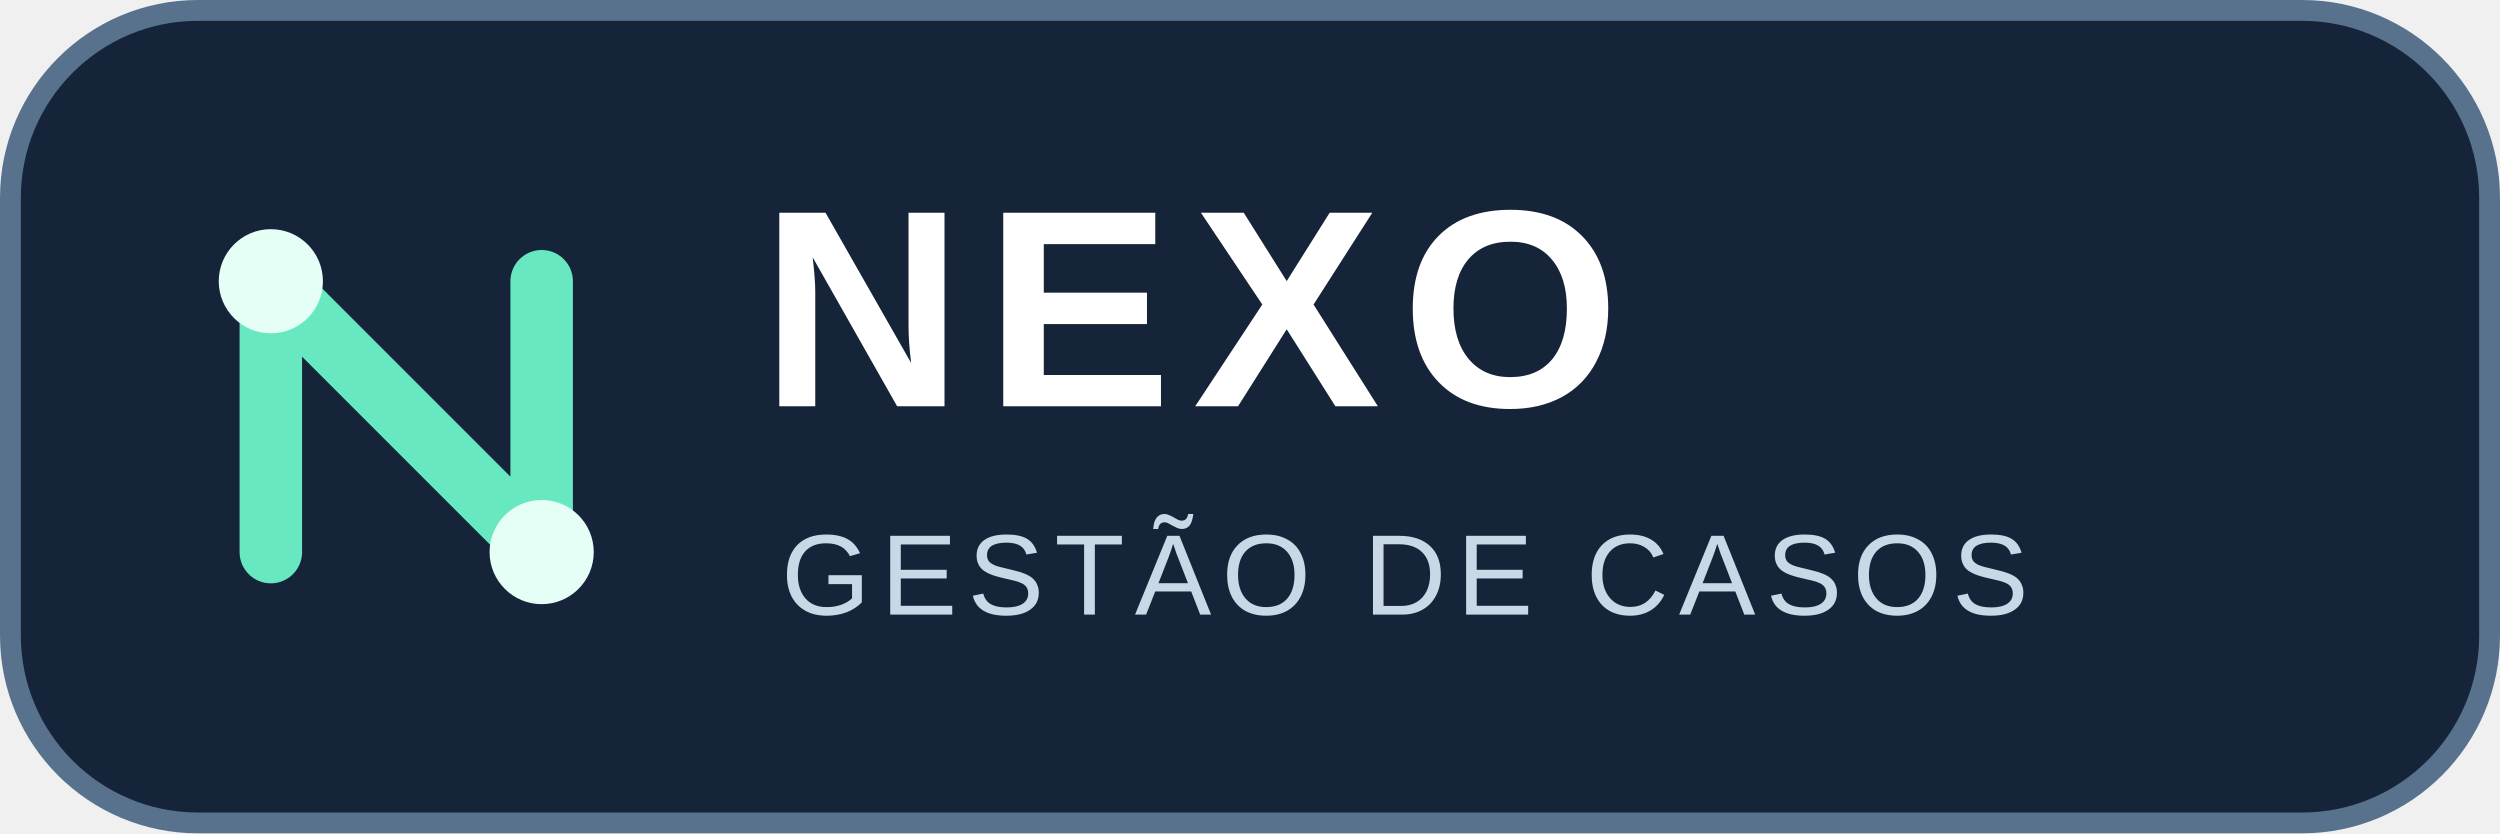
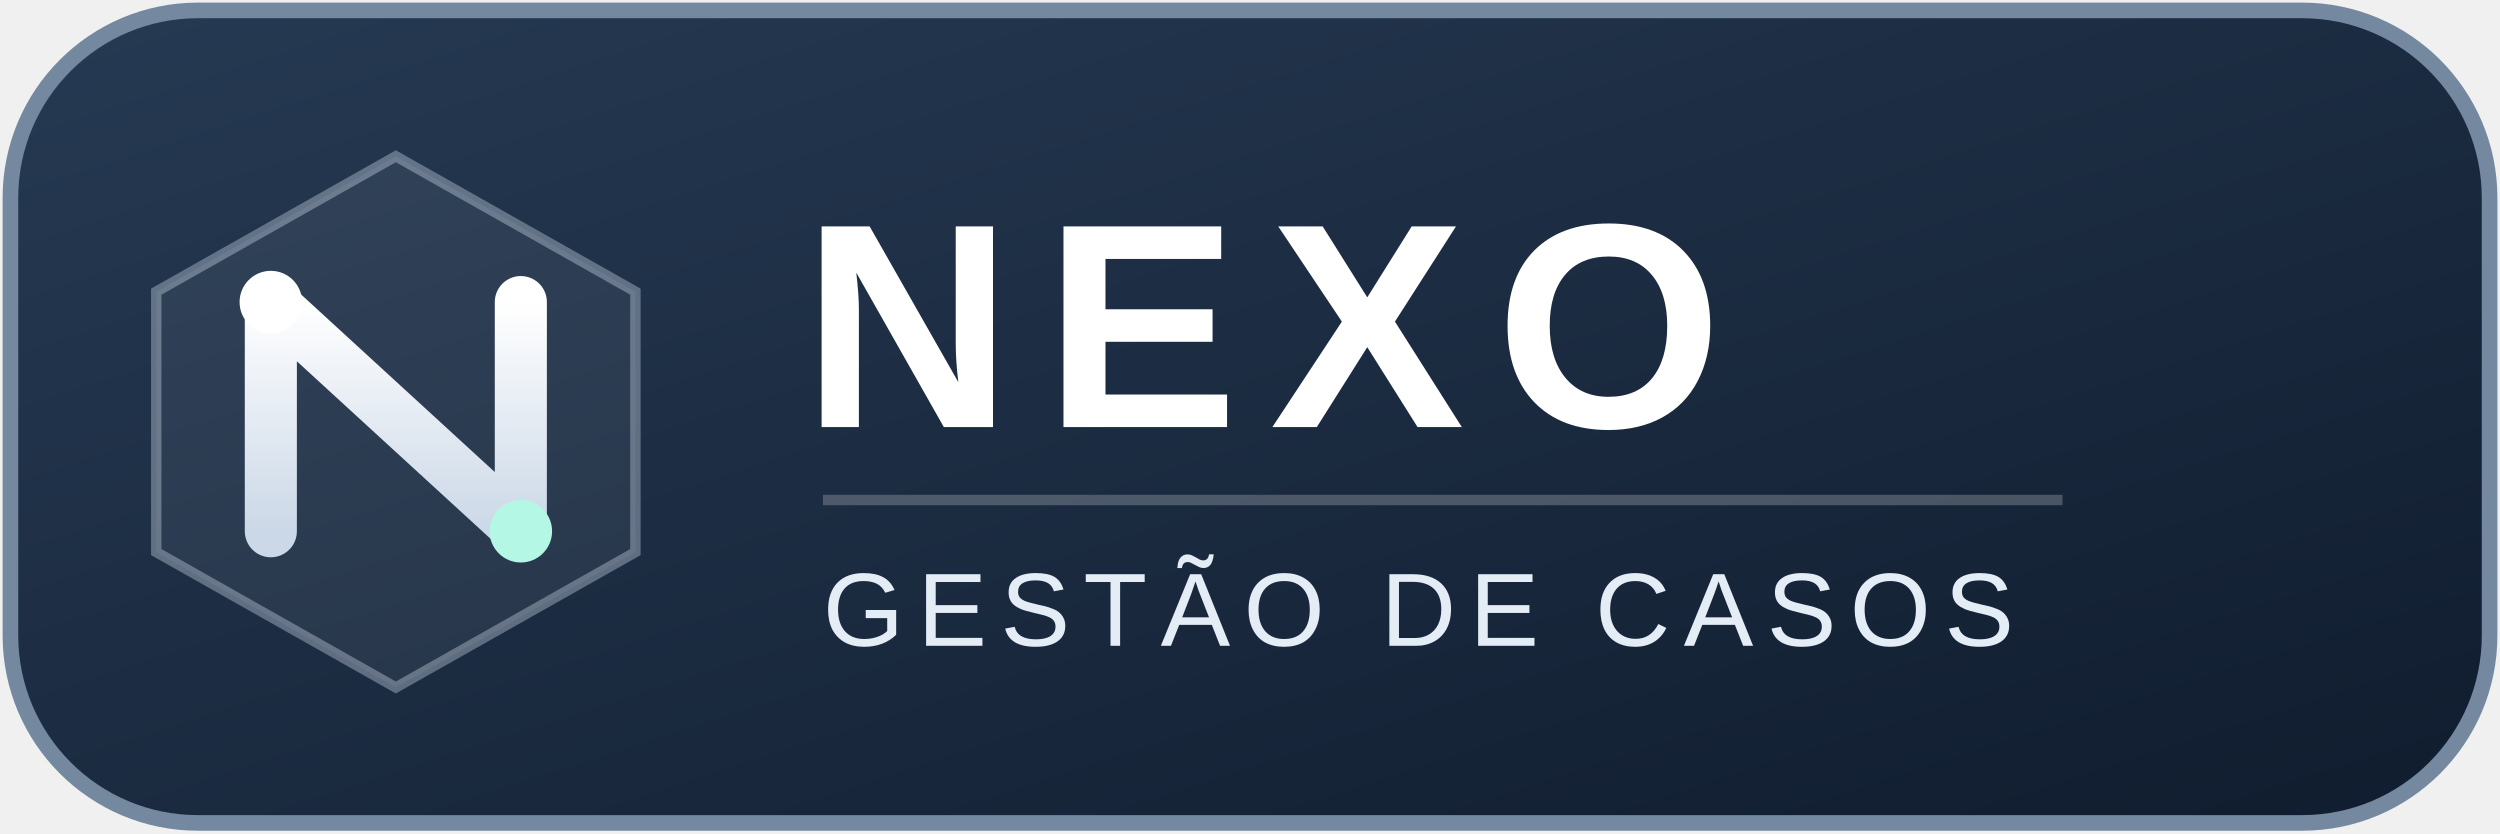
<svg xmlns="http://www.w3.org/2000/svg" width="240" height="80" viewBox="0 0 240 80" role="img" aria-labelledby="title">
-   <rect x="1" y="1" width="238" height="78" rx="18" fill="#152438" stroke="#58728e" stroke-width="2" />
-   <path d="M26 53V27l26 26V27" fill="none" stroke="#67e8c0" stroke-width="6" stroke-linecap="round" stroke-linejoin="round" />
-   <circle cx="26" cy="27" r="5" fill="#e5fff6" />
-   <circle cx="52" cy="53" r="5" fill="#e5fff6" />
-   <text x="73" y="39" fill="#fff" font-family="Arial,sans-serif" font-size="27" font-weight="700" letter-spacing="2">NEXO</text>
-   <text x="75" y="59" fill="#c9d8e7" font-family="Arial,sans-serif" font-size="11" letter-spacing="1">GESTÃO DE CASOS</text>
+   <defs>
+     <linearGradient id="surface" x2="1" y2="1">
+       <stop stop-color="#263a53" />
+       <stop offset="1" stop-color="#101c2e" />
+     </linearGradient>
+     <linearGradient id="silver" x2="0" y2="1">
+       <stop stop-color="#fff" />
+       <stop offset="1" stop-color="#cbd8e7" />
+     </linearGradient>
+   </defs>
+   <rect x="1" y="1" width="238" height="78" rx="18" fill="url(#surface)" stroke="#74889f" stroke-width="1.5" />
+   <path d="m38 15 23 13v25L38 66 15 53V28Z" fill="#ffffff" fill-opacity=".06" stroke="#dce7f5" stroke-opacity=".35" />
+   <path d="M26 51V29l24 22V29" fill="none" stroke="url(#silver)" stroke-width="5" stroke-linecap="round" stroke-linejoin="round" />
+   <circle cx="26" cy="29" r="3" fill="#fff" />
+   <circle cx="50" cy="51" r="3" fill="#b5f7e5" />
+   <text x="77" y="41" fill="#fff" font-family="Arial,sans-serif" font-size="28" font-weight="700" letter-spacing="3">NEXO</text>
+   <path d="M79 48h119" stroke="#fff" stroke-opacity=".22" />
+   <text x="79" y="62" fill="#e4ecf6" font-family="Arial,sans-serif" font-size="10" letter-spacing="1.3">GESTÃO DE CASOS</text>
</svg>
